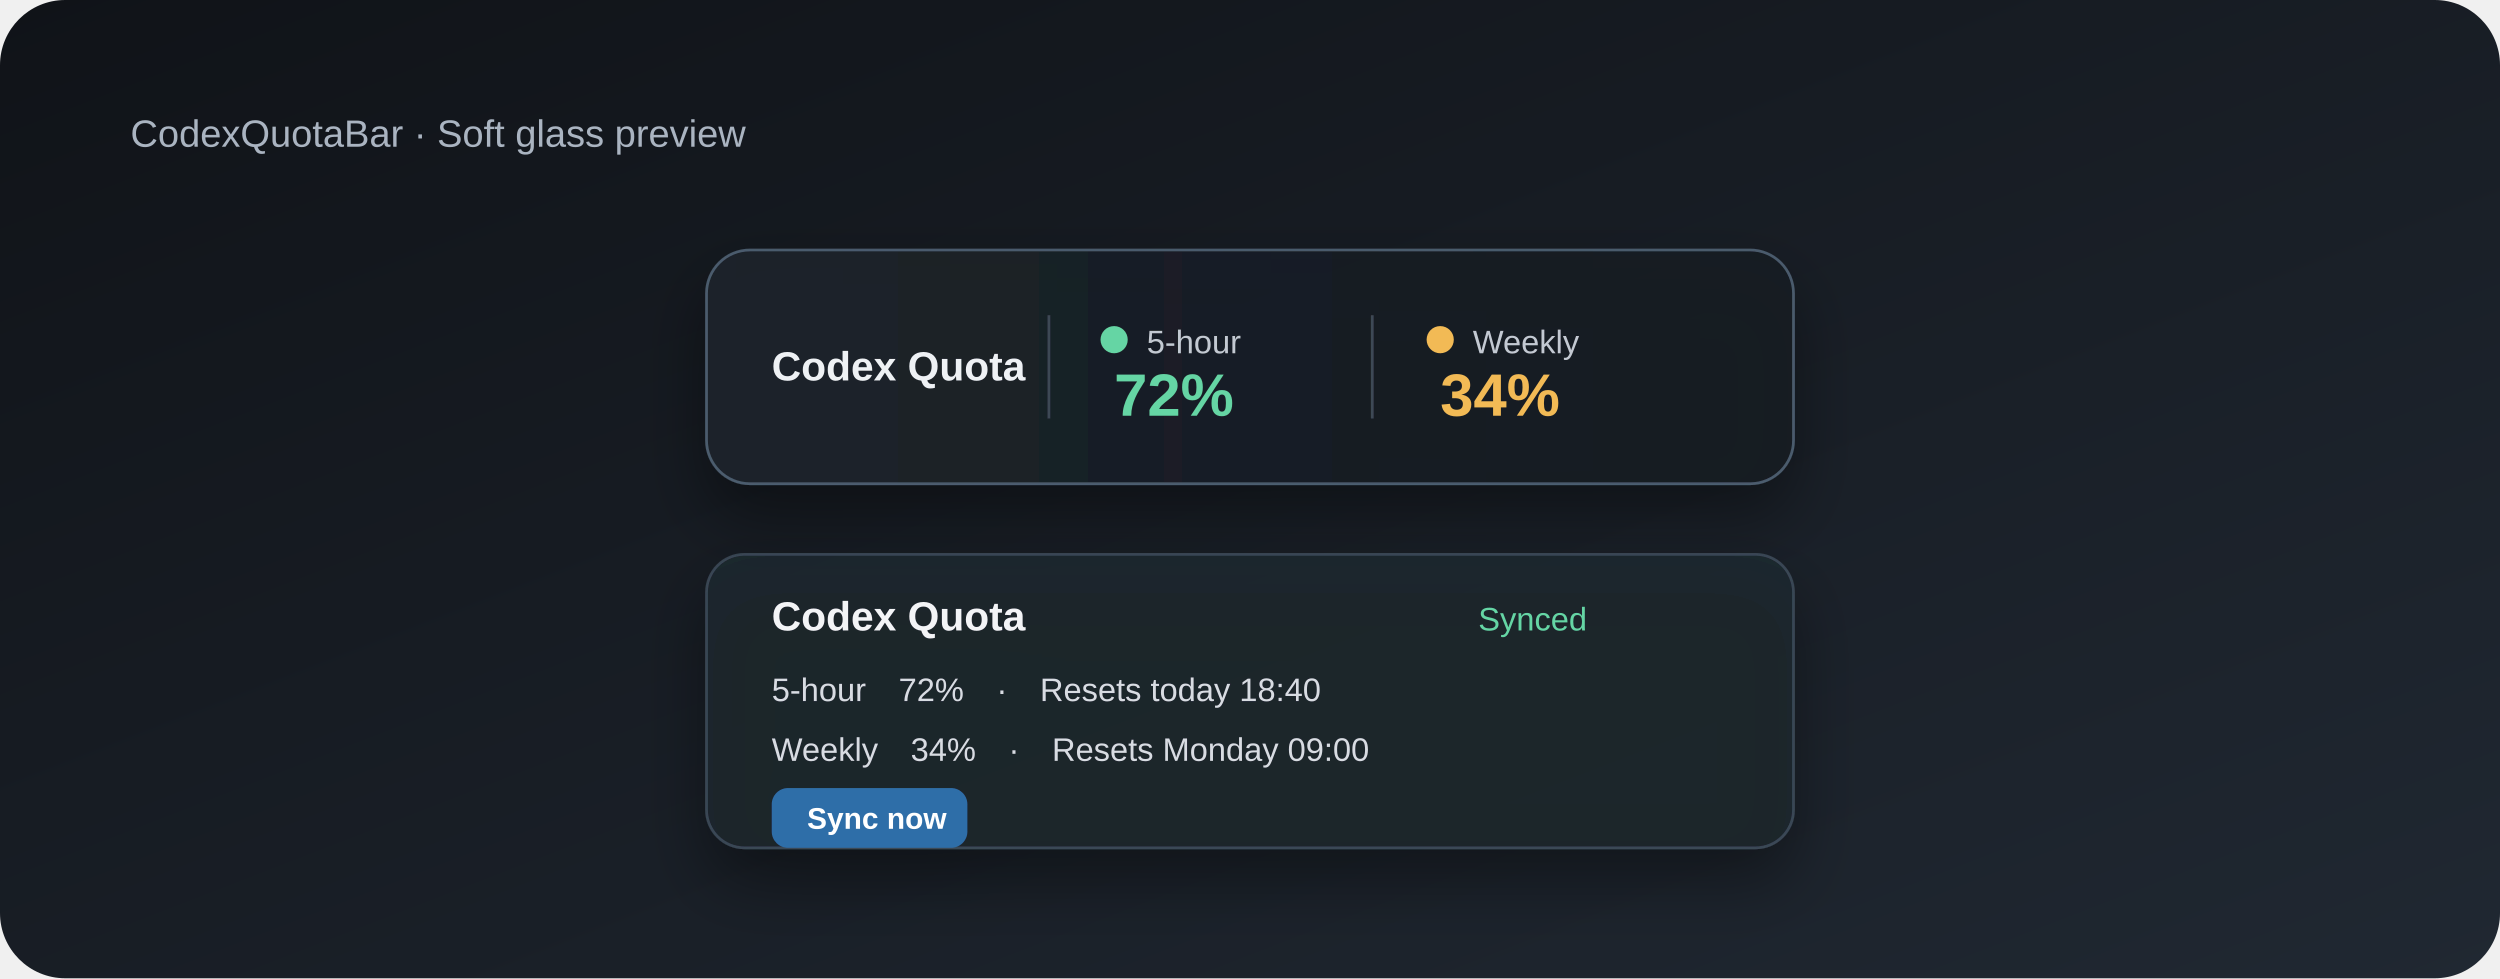
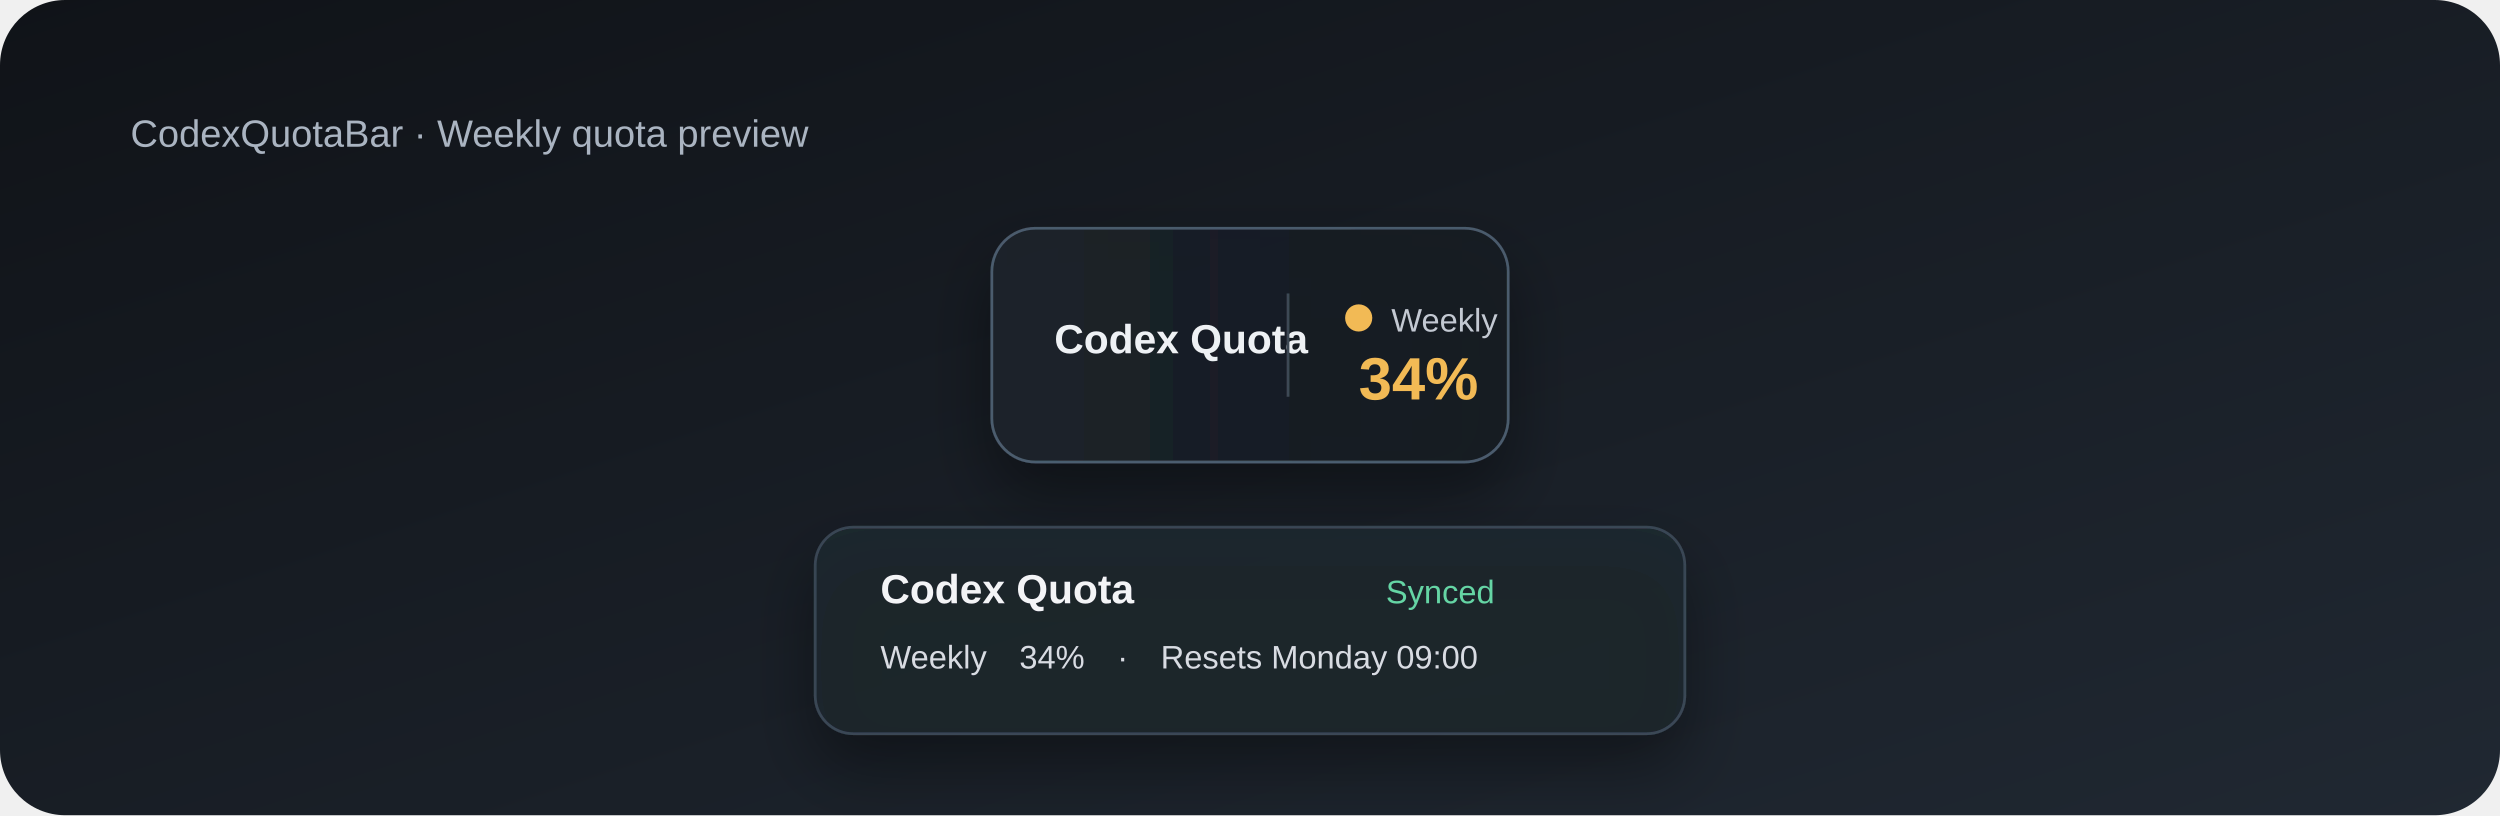
- <svg xmlns="http://www.w3.org/2000/svg" width="920" height="360" viewBox="0 0 920 360" role="img" aria-labelledby="title desc">
+ <svg xmlns="http://www.w3.org/2000/svg" width="920" height="300" viewBox="0 0 920 300" role="img" aria-labelledby="title desc">
  <defs>
    <linearGradient id="bg" x1="0" x2="1" y1="0" y2="1">
      <stop stop-color="#101318" />
      <stop offset="1" stop-color="#202832" />
    </linearGradient>
    <linearGradient id="glass" x1="0" x2="1">
      <stop stop-color="#1c222a" stop-opacity=".96" />
      <stop offset="1" stop-color="#151a21" stop-opacity=".92" />
    </linearGradient>
    <filter id="shadow" x="-20%" y="-30%" width="140%" height="170%">
      <feDropShadow dx="0" dy="12" stdDeviation="12" flood-color="#000" flood-opacity=".42" />
    </filter>
  </defs>
-   <rect width="920" height="360" rx="24" fill="url(#bg)" />
-   <text x="48" y="54" fill="#aab4c1" font-family="Segoe UI,Arial,sans-serif" font-size="14">CodexQuotaBar · Soft glass preview</text>
+   <rect width="920" height="300" rx="24" fill="url(#bg)" />
+   <text x="48" y="54" fill="#aab4c1" font-family="Segoe UI,Arial,sans-serif" font-size="14">CodexQuotaBar · Weekly quota preview</text>
  <g filter="url(#shadow)">
-     <rect x="260" y="92" width="400" height="86" rx="16" fill="url(#glass)" stroke="#60768b" stroke-opacity=".7" />
-     <text x="284" y="140" fill="#eef1f4" font-family="Segoe UI,Arial,sans-serif" font-size="15" font-weight="600">Codex Quota</text>
-     <line x1="386" y1="116" x2="386" y2="154" stroke="#3e4854" />
-     <circle cx="410" cy="125" r="5" fill="#65d5a4" />
-     <text x="422" y="130" fill="#c3c9d2" font-family="Segoe UI,Arial,sans-serif" font-size="12">5-hour</text>
-     <text x="410" y="153" fill="#65d5a4" font-family="Segoe UI,Arial,sans-serif" font-size="22" font-weight="600">72%</text>
-     <line x1="505" y1="116" x2="505" y2="154" stroke="#3e4854" />
-     <circle cx="530" cy="125" r="5" fill="#f2ba55" />
-     <text x="542" y="130" fill="#c3c9d2" font-family="Segoe UI,Arial,sans-serif" font-size="12">Weekly</text>
-     <text x="530" y="153" fill="#f2ba55" font-family="Segoe UI,Arial,sans-serif" font-size="22" font-weight="600">34%</text>
+     <rect x="365" y="84" width="190" height="86" rx="16" fill="url(#glass)" stroke="#60768b" stroke-opacity=".7" />
+     <text x="388" y="130" fill="#eef1f4" font-family="Segoe UI,Arial,sans-serif" font-size="15" font-weight="600">Codex Quota</text>
+     <line x1="474" y1="108" x2="474" y2="146" stroke="#3e4854" />
+     <circle cx="500" cy="117" r="5" fill="#f2ba55" />
+     <text x="512" y="122" fill="#c3c9d2" font-family="Segoe UI,Arial,sans-serif" font-size="12">Weekly</text>
+     <text x="500" y="147" fill="#f2ba55" font-family="Segoe UI,Arial,sans-serif" font-size="22" font-weight="600">34%</text>
  </g>
  <g filter="url(#shadow)">
-     <rect x="260" y="204" width="400" height="108" rx="14" fill="#1e252e" fill-opacity=".9" stroke="#526477" stroke-opacity=".55" />
-     <text x="284" y="232" fill="#f3f4f6" font-family="Segoe UI,Arial,sans-serif" font-size="15" font-weight="600">Codex Quota</text>
-     <text x="544" y="232" fill="#65d5a4" font-family="Segoe UI,Arial,sans-serif" font-size="12">Synced</text>
-     <text x="284" y="258" fill="#d8dce2" font-family="Segoe UI,Arial,sans-serif" font-size="12">5-hour　72%　·　Resets today 18:40</text>
-     <text x="284" y="280" fill="#d8dce2" font-family="Segoe UI,Arial,sans-serif" font-size="12">Weekly　34%　·　Resets Monday 09:00</text>
-     <rect x="284" y="290" width="72" height="22" rx="6" fill="#2f6ea8" />
-     <text x="297" y="305" fill="#fff" font-family="Segoe UI,Arial,sans-serif" font-size="11" font-weight="600">Sync now</text>
+     <rect x="300" y="194" width="320" height="76" rx="14" fill="#1e252e" fill-opacity=".9" stroke="#526477" stroke-opacity=".55" />
+     <text x="324" y="222" fill="#f3f4f6" font-family="Segoe UI,Arial,sans-serif" font-size="15" font-weight="600">Codex Quota</text>
+     <text x="510" y="222" fill="#65d5a4" font-family="Segoe UI,Arial,sans-serif" font-size="12">Synced</text>
+     <text x="324" y="246" fill="#d8dce2" font-family="Segoe UI,Arial,sans-serif" font-size="12">Weekly　34%　·　Resets Monday 09:00</text>
  </g>
</svg>
